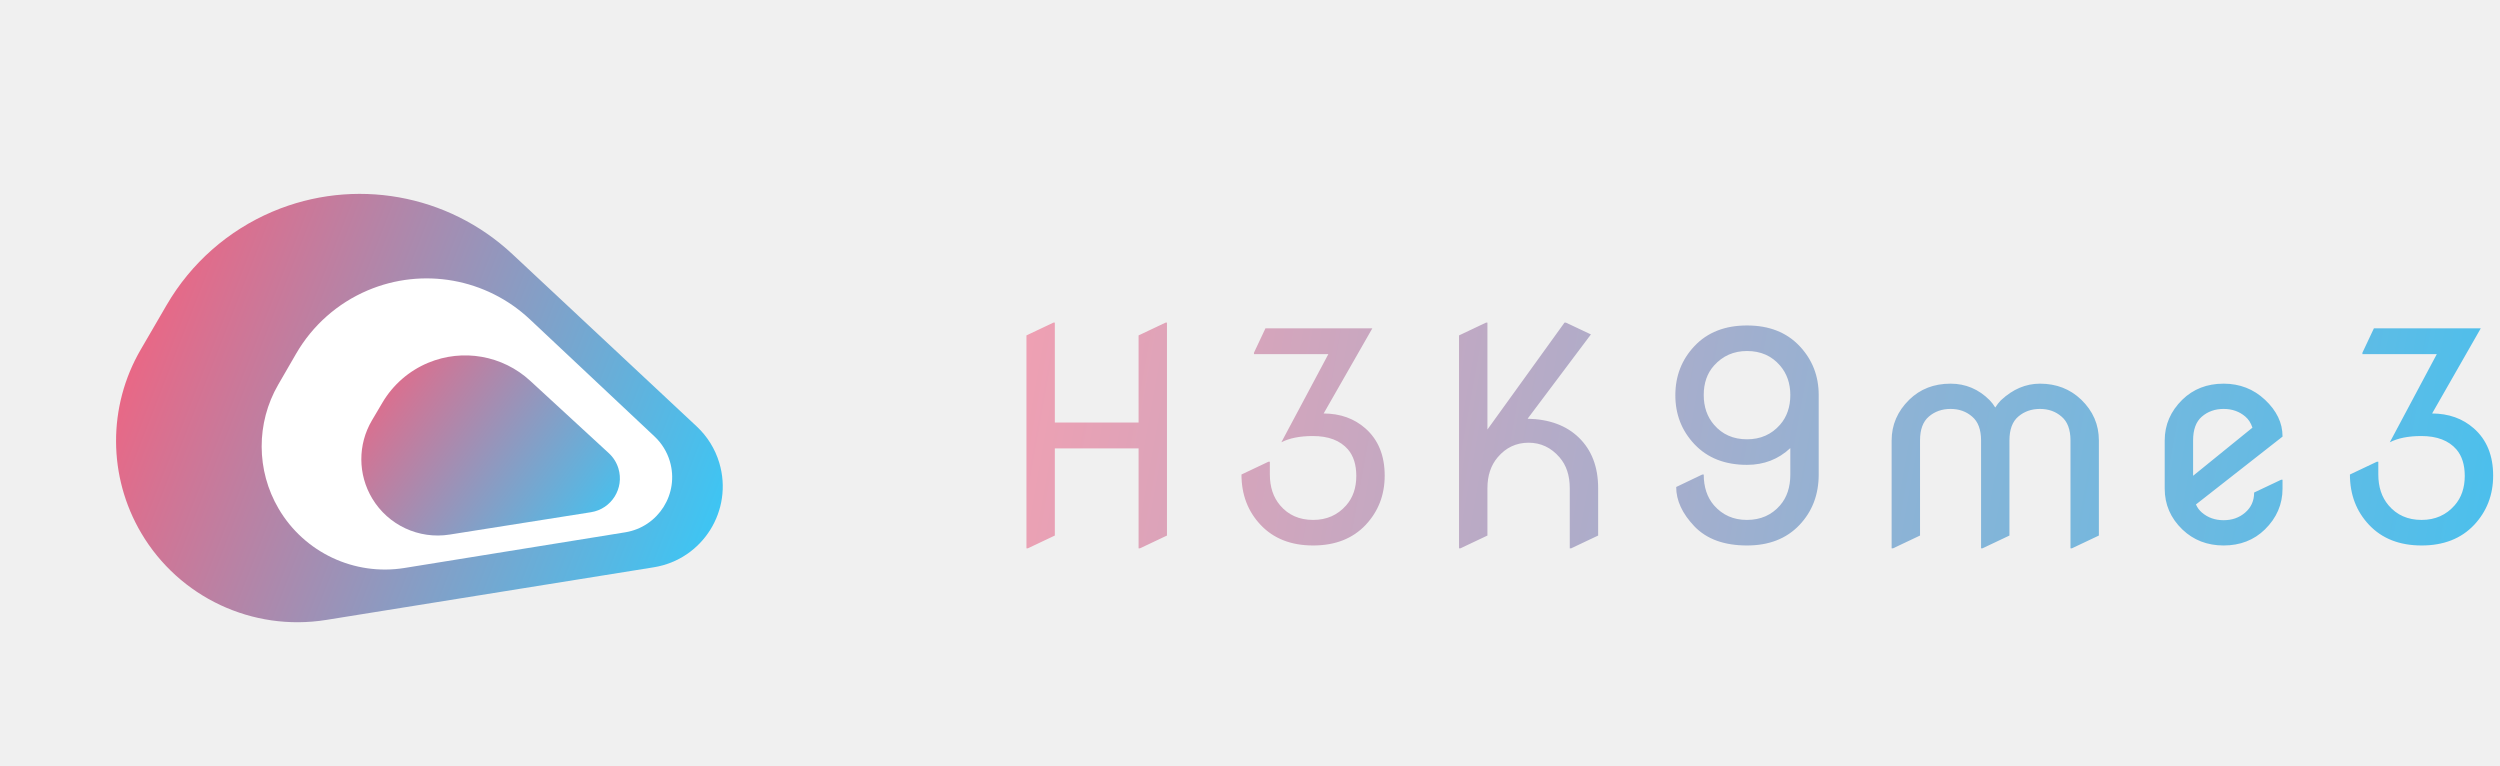
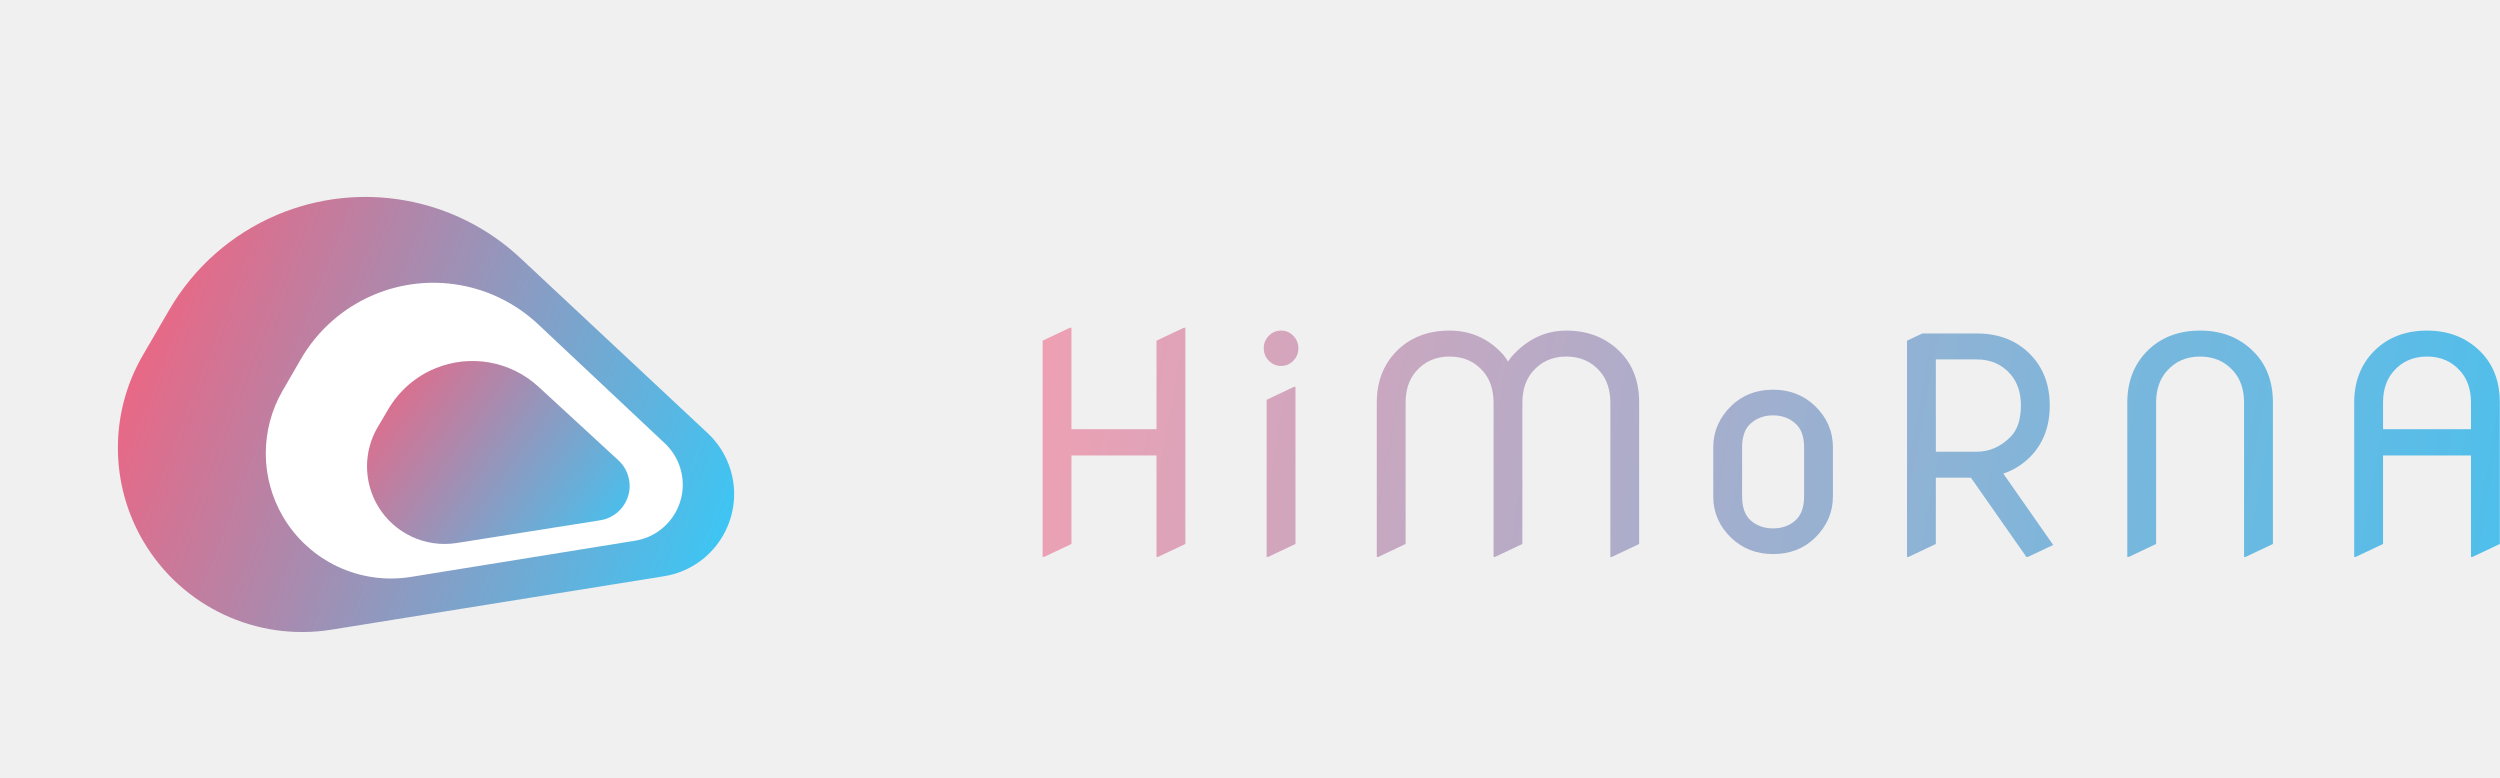
- <svg xmlns="http://www.w3.org/2000/svg" width="258" height="79" viewBox="0 0 258 79" fill="none">
-   <path d="M17.2 31.474C19.71 27.157 23.554 23.772 28.153 21.828V21.828C36.538 18.284 46.224 20.005 52.874 26.222L71.905 44.013C72.999 45.036 73.802 46.331 74.231 47.766V47.766C75.698 52.664 72.518 57.733 67.47 58.544L33.66 63.977C26.063 65.197 18.493 61.644 14.579 55.019V55.019C11.134 49.187 11.109 41.949 14.514 36.093L17.2 31.474Z" fill="url(#paint0_linear)" />
-   <path d="M30.562 36.496C32.25 33.578 34.841 31.287 37.943 29.969V29.969C43.619 27.557 50.184 28.726 54.678 32.95L67.551 45.047C68.293 45.744 68.837 46.625 69.127 47.601V47.601C70.12 50.934 67.956 54.38 64.523 54.935L41.747 58.614C36.572 59.45 31.413 57.023 28.757 52.504V52.504C26.435 48.553 26.418 43.659 28.713 39.693L30.562 36.496Z" fill="white" />
-   <path d="M39.468 41.548C40.558 39.703 42.215 38.261 44.193 37.438V37.438C47.762 35.952 51.87 36.677 54.714 39.296L62.832 46.77C63.295 47.197 63.636 47.739 63.819 48.342V48.342C64.443 50.394 63.109 52.525 60.991 52.86L46.397 55.169C43.224 55.671 40.064 54.196 38.412 51.441V51.441C36.925 48.964 36.915 45.872 38.383 43.385L39.468 41.548Z" fill="url(#paint1_linear)" />
-   <path d="M105.93 56.586V34.613L108.713 33.295H108.859V43.607H117.502V34.613L120.285 33.295H120.432V55.268L117.648 56.586H117.502V46.273H108.859V55.268L106.076 56.586H105.93ZM128.12 48.969L130.903 47.65H131.049V48.969C131.049 50.258 131.401 51.317 132.104 52.148C132.954 53.153 134.091 53.656 135.517 53.656C136.914 53.656 138.051 53.153 138.93 52.148C139.624 51.356 139.97 50.346 139.97 49.115C139.97 47.963 139.682 47.05 139.106 46.376C138.305 45.458 137.099 44.999 135.488 44.999C134.15 44.999 133.066 45.214 132.236 45.644L137.085 36.547H129.409V36.4L130.595 33.881H141.626L136.601 42.67C138.32 42.68 139.755 43.192 140.908 44.208C142.236 45.38 142.9 47.006 142.9 49.086C142.9 51.078 142.246 52.773 140.937 54.169C139.599 55.585 137.793 56.293 135.517 56.293C133.242 56.293 131.435 55.585 130.097 54.169C128.779 52.773 128.12 51.039 128.12 48.969ZM150.573 56.586V34.613L153.357 33.295H153.503V44.325L161.457 33.295H161.604L164.182 34.511L157.649 43.212C159.895 43.261 161.662 43.915 162.951 45.175C164.27 46.464 164.929 48.197 164.929 50.375V55.268L162.146 56.586H161.999V50.375C161.999 49.066 161.648 48.007 160.945 47.196C160.075 46.19 159.011 45.688 157.751 45.688C156.472 45.688 155.407 46.19 154.558 47.196C153.855 48.026 153.503 49.086 153.503 50.375V55.268L150.72 56.586H150.573ZM172.983 50.258L175.679 48.969H175.825C175.825 50.268 176.177 51.327 176.88 52.148C177.759 53.153 178.891 53.656 180.278 53.656C181.694 53.656 182.837 53.153 183.706 52.148C184.409 51.337 184.761 50.277 184.761 48.969V46.244C183.53 47.397 182.041 47.973 180.293 47.973C178.017 47.973 176.211 47.265 174.873 45.849C173.554 44.452 172.895 42.768 172.895 40.795C172.895 38.803 173.554 37.108 174.873 35.712C176.211 34.296 178.017 33.588 180.293 33.588C182.568 33.588 184.375 34.296 185.713 35.712C187.031 37.108 187.69 38.793 187.69 40.766V48.969C187.69 51.039 187.031 52.773 185.713 54.169C184.375 55.585 182.568 56.293 180.293 56.293C177.939 56.293 176.133 55.639 174.873 54.33C173.613 53.012 172.983 51.654 172.983 50.258ZM180.293 45.336C181.689 45.336 182.827 44.833 183.706 43.827C184.409 43.017 184.761 41.996 184.761 40.766C184.761 39.565 184.409 38.554 183.706 37.733C182.846 36.727 181.709 36.225 180.293 36.225C178.916 36.225 177.778 36.727 176.88 37.733C176.177 38.524 175.825 39.535 175.825 40.766C175.825 41.986 176.177 43.007 176.88 43.827C177.739 44.833 178.877 45.336 180.293 45.336ZM195.217 56.586V45.453C195.217 43.842 195.823 42.44 197.034 41.249C198.166 40.145 199.587 39.594 201.296 39.594C202.849 39.594 204.192 40.16 205.325 41.293C205.539 41.508 205.735 41.762 205.911 42.055C206.086 41.772 206.282 41.523 206.496 41.308C207.717 40.165 209.06 39.594 210.525 39.594C212.214 39.594 213.635 40.145 214.787 41.249C215.998 42.421 216.604 43.822 216.604 45.453V55.268L213.821 56.586H213.674V45.453C213.674 44.33 213.367 43.51 212.751 42.992C212.146 42.465 211.404 42.201 210.525 42.201C209.646 42.201 208.899 42.465 208.284 42.992C207.678 43.51 207.375 44.33 207.375 45.453V55.268L204.592 56.586H204.446V45.453C204.446 44.33 204.138 43.51 203.523 42.992C202.917 42.465 202.175 42.201 201.296 42.201C200.417 42.201 199.67 42.465 199.055 42.992C198.45 43.51 198.147 44.33 198.147 45.453V55.268L195.364 56.586H195.217ZM235.557 49.511V50.434C235.557 52.045 234.951 53.446 233.74 54.638C232.607 55.741 231.187 56.293 229.478 56.293C227.788 56.293 226.367 55.741 225.215 54.638C224.004 53.466 223.398 52.065 223.398 50.434V45.453C223.398 43.842 224.004 42.44 225.215 41.249C226.348 40.145 227.769 39.594 229.478 39.594C231.138 39.594 232.559 40.145 233.74 41.249C234.951 42.382 235.557 43.642 235.557 45.028V45.058L226.621 52.06C226.768 52.392 226.973 52.67 227.236 52.895C227.852 53.422 228.599 53.685 229.478 53.685C230.356 53.685 231.099 53.422 231.704 52.895C232.319 52.367 232.627 51.679 232.627 50.829L235.41 49.511H235.557ZM226.328 49.101L232.451 44.135C232.295 43.656 232.051 43.275 231.719 42.992C231.104 42.465 230.356 42.201 229.478 42.201C228.599 42.201 227.852 42.465 227.236 42.992C226.631 43.51 226.328 44.33 226.328 45.453V49.101ZM242.512 48.969L245.296 47.65H245.442V48.969C245.442 50.258 245.794 51.317 246.497 52.148C247.346 53.153 248.484 53.656 249.91 53.656C251.306 53.656 252.444 53.153 253.323 52.148C254.016 51.356 254.363 50.346 254.363 49.115C254.363 47.963 254.075 47.05 253.499 46.376C252.698 45.458 251.492 44.999 249.88 44.999C248.543 44.999 247.459 45.214 246.629 45.644L251.477 36.547H243.801V36.4L244.988 33.881H256.018L250.994 42.67C252.712 42.68 254.148 43.192 255.3 44.208C256.629 45.38 257.293 47.006 257.293 49.086C257.293 51.078 256.638 52.773 255.33 54.169C253.992 55.585 252.185 56.293 249.91 56.293C247.634 56.293 245.828 55.585 244.49 54.169C243.171 52.773 242.512 51.039 242.512 48.969Z" fill="url(#paint2_linear)" />
+ <svg xmlns="http://www.w3.org/2000/svg" width="254" height="79" viewBox="0 0 254 79" fill="none">
+   <path d="M17.2 31.474C19.71 27.157 23.554 23.772 28.153 21.828C36.538 18.284 46.224 20.005 52.874 26.222L71.905 44.013C72.999 45.036 73.802 46.331 74.231 47.766C75.698 52.664 72.518 57.733 67.47 58.544L33.66 63.977C26.063 65.197 18.493 61.644 14.579 55.019C11.134 49.187 11.109 41.949 14.514 36.093L17.2 31.474Z" fill="url(#paint0_linear)" />
+   <path d="M30.562 36.496C32.25 33.578 34.841 31.287 37.943 29.969C43.619 27.557 50.184 28.726 54.678 32.95L67.551 45.047C68.293 45.744 68.837 46.625 69.127 47.601C70.12 50.934 67.956 54.38 64.523 54.935L41.747 58.614C36.572 59.45 31.413 57.023 28.757 52.504C26.435 48.553 26.418 43.659 28.713 39.693L30.562 36.496Z" fill="white" />
+   <path d="M39.468 41.548C40.558 39.703 42.215 38.261 44.193 37.438C47.762 35.952 51.87 36.677 54.714 39.296L62.832 46.77C63.295 47.197 63.636 47.739 63.819 48.342C64.443 50.394 63.109 52.525 60.991 52.86L46.397 55.169C43.224 55.671 40.064 54.196 38.412 51.441C36.925 48.964 36.915 45.872 38.383 43.385L39.468 41.548Z" fill="url(#paint1_linear)" />
+   <path d="M105.93 56.586V34.613L108.713 33.295H108.859V43.607H117.502V34.613L120.285 33.295H120.432V55.268L117.648 56.586H117.502V46.273H108.859V55.268L106.076 56.586H105.93ZM128.911 36.649C128.569 36.298 128.398 35.878 128.398 35.39C128.398 34.892 128.569 34.467 128.911 34.115C129.253 33.764 129.668 33.588 130.156 33.588C130.644 33.588 131.059 33.764 131.401 34.115C131.743 34.467 131.914 34.892 131.914 35.39C131.914 35.878 131.743 36.298 131.401 36.649C131.059 37.001 130.644 37.177 130.156 37.177C129.668 37.177 129.253 37.001 128.911 36.649ZM128.691 56.586V40.619L131.474 39.301H131.621V55.268L128.837 56.586H128.691ZM139.88 56.586V40.912C139.88 38.803 140.539 37.069 141.858 35.712C143.244 34.296 145.051 33.588 147.278 33.588C149.289 33.588 151.003 34.296 152.419 35.712C152.771 36.063 153.034 36.405 153.21 36.737C153.435 36.395 153.708 36.068 154.03 35.756C155.505 34.31 157.209 33.588 159.143 33.588C161.33 33.588 163.137 34.296 164.563 35.712C165.881 37.02 166.54 38.754 166.54 40.912V55.268L163.757 56.586H163.611V40.912C163.611 39.603 163.259 38.544 162.556 37.733C161.687 36.727 160.549 36.225 159.143 36.225C157.737 36.225 156.599 36.727 155.73 37.733C155.027 38.544 154.675 39.603 154.675 40.912V55.268L151.892 56.586H151.745V40.912C151.745 39.603 151.394 38.544 150.691 37.733C149.821 36.727 148.684 36.225 147.278 36.225C145.871 36.225 144.734 36.727 143.864 37.733C143.161 38.544 142.81 39.603 142.81 40.912V55.268L140.027 56.586H139.88ZM174.067 50.434V45.453C174.067 43.842 174.673 42.44 175.884 41.249C177.016 40.145 178.437 39.594 180.146 39.594C181.836 39.594 183.257 40.145 184.409 41.249C185.62 42.421 186.225 43.822 186.225 45.453V50.434C186.225 52.045 185.62 53.446 184.409 54.638C183.276 55.741 181.855 56.293 180.146 56.293C178.457 56.293 177.036 55.741 175.884 54.638C174.673 53.466 174.067 52.065 174.067 50.434ZM176.997 50.434C176.997 51.557 177.3 52.382 177.905 52.909C178.52 53.427 179.267 53.685 180.146 53.685C181.025 53.685 181.767 53.427 182.373 52.909C182.988 52.382 183.296 51.557 183.296 50.434V45.453C183.296 44.33 182.988 43.51 182.373 42.992C181.767 42.465 181.025 42.201 180.146 42.201C179.267 42.201 178.52 42.465 177.905 42.992C177.3 43.51 176.997 44.33 176.997 45.453V50.434ZM193.752 56.586V34.613L195.305 33.881H200.857C203.083 33.881 204.89 34.589 206.277 36.005C207.595 37.352 208.254 39.086 208.254 41.205C208.254 43.334 207.595 45.067 206.277 46.405C205.496 47.196 204.582 47.768 203.537 48.119L208.606 55.37L206.028 56.586H205.881L200.242 48.529H196.682V55.268L193.899 56.586H193.752ZM196.682 45.893H200.857C202.136 45.893 203.274 45.39 204.27 44.384C204.973 43.671 205.325 42.611 205.325 41.205C205.325 39.897 204.973 38.837 204.27 38.026C203.401 37.02 202.263 36.518 200.857 36.518H196.682V45.893ZM216.133 56.586V40.912C216.133 38.803 216.792 37.069 218.11 35.712C219.497 34.296 221.304 33.588 223.53 33.588C225.728 33.588 227.534 34.296 228.95 35.712C230.269 37.02 230.928 38.754 230.928 40.912V55.268L228.145 56.586H227.998V40.912C227.998 39.603 227.646 38.544 226.943 37.733C226.074 36.727 224.937 36.225 223.53 36.225C222.124 36.225 220.986 36.727 220.117 37.733C219.414 38.544 219.062 39.603 219.062 40.912V55.268L216.279 56.586H216.133ZM239.187 56.586V40.912C239.187 38.803 239.846 37.069 241.165 35.712C242.551 34.296 244.358 33.588 246.585 33.588C248.772 33.588 250.579 34.296 252.004 35.712C253.323 37.02 253.982 38.754 253.982 40.912V55.268L251.199 56.586H251.052V46.273H242.117V55.268L239.334 56.586H239.187ZM242.117 43.607H251.052V40.912C251.052 39.603 250.701 38.544 249.998 37.733C249.129 36.727 247.991 36.225 246.585 36.225C245.178 36.225 244.041 36.727 243.171 37.733C242.468 38.544 242.117 39.603 242.117 40.912V43.607Z" fill="url(#paint2_linear)" />
  <defs>
    <linearGradient id="paint0_linear" x1="9" y1="28" x2="77" y2="54.5" gradientUnits="userSpaceOnUse">
      <stop stop-color="#FE5C78" />
      <stop offset="1" stop-color="#35CAF9" />
    </linearGradient>
    <linearGradient id="paint1_linear" x1="36" y1="35" x2="65" y2="56" gradientUnits="userSpaceOnUse">
      <stop stop-color="#FE5C78" />
      <stop offset="1" stop-color="#35CAF9" />
    </linearGradient>
    <linearGradient id="paint2_linear" x1="103" y1="27" x2="264" y2="56" gradientUnits="userSpaceOnUse">
      <stop stop-color="#F39FB1" />
      <stop offset="1" stop-color="#44C1EF" />
    </linearGradient>
  </defs>
</svg>
